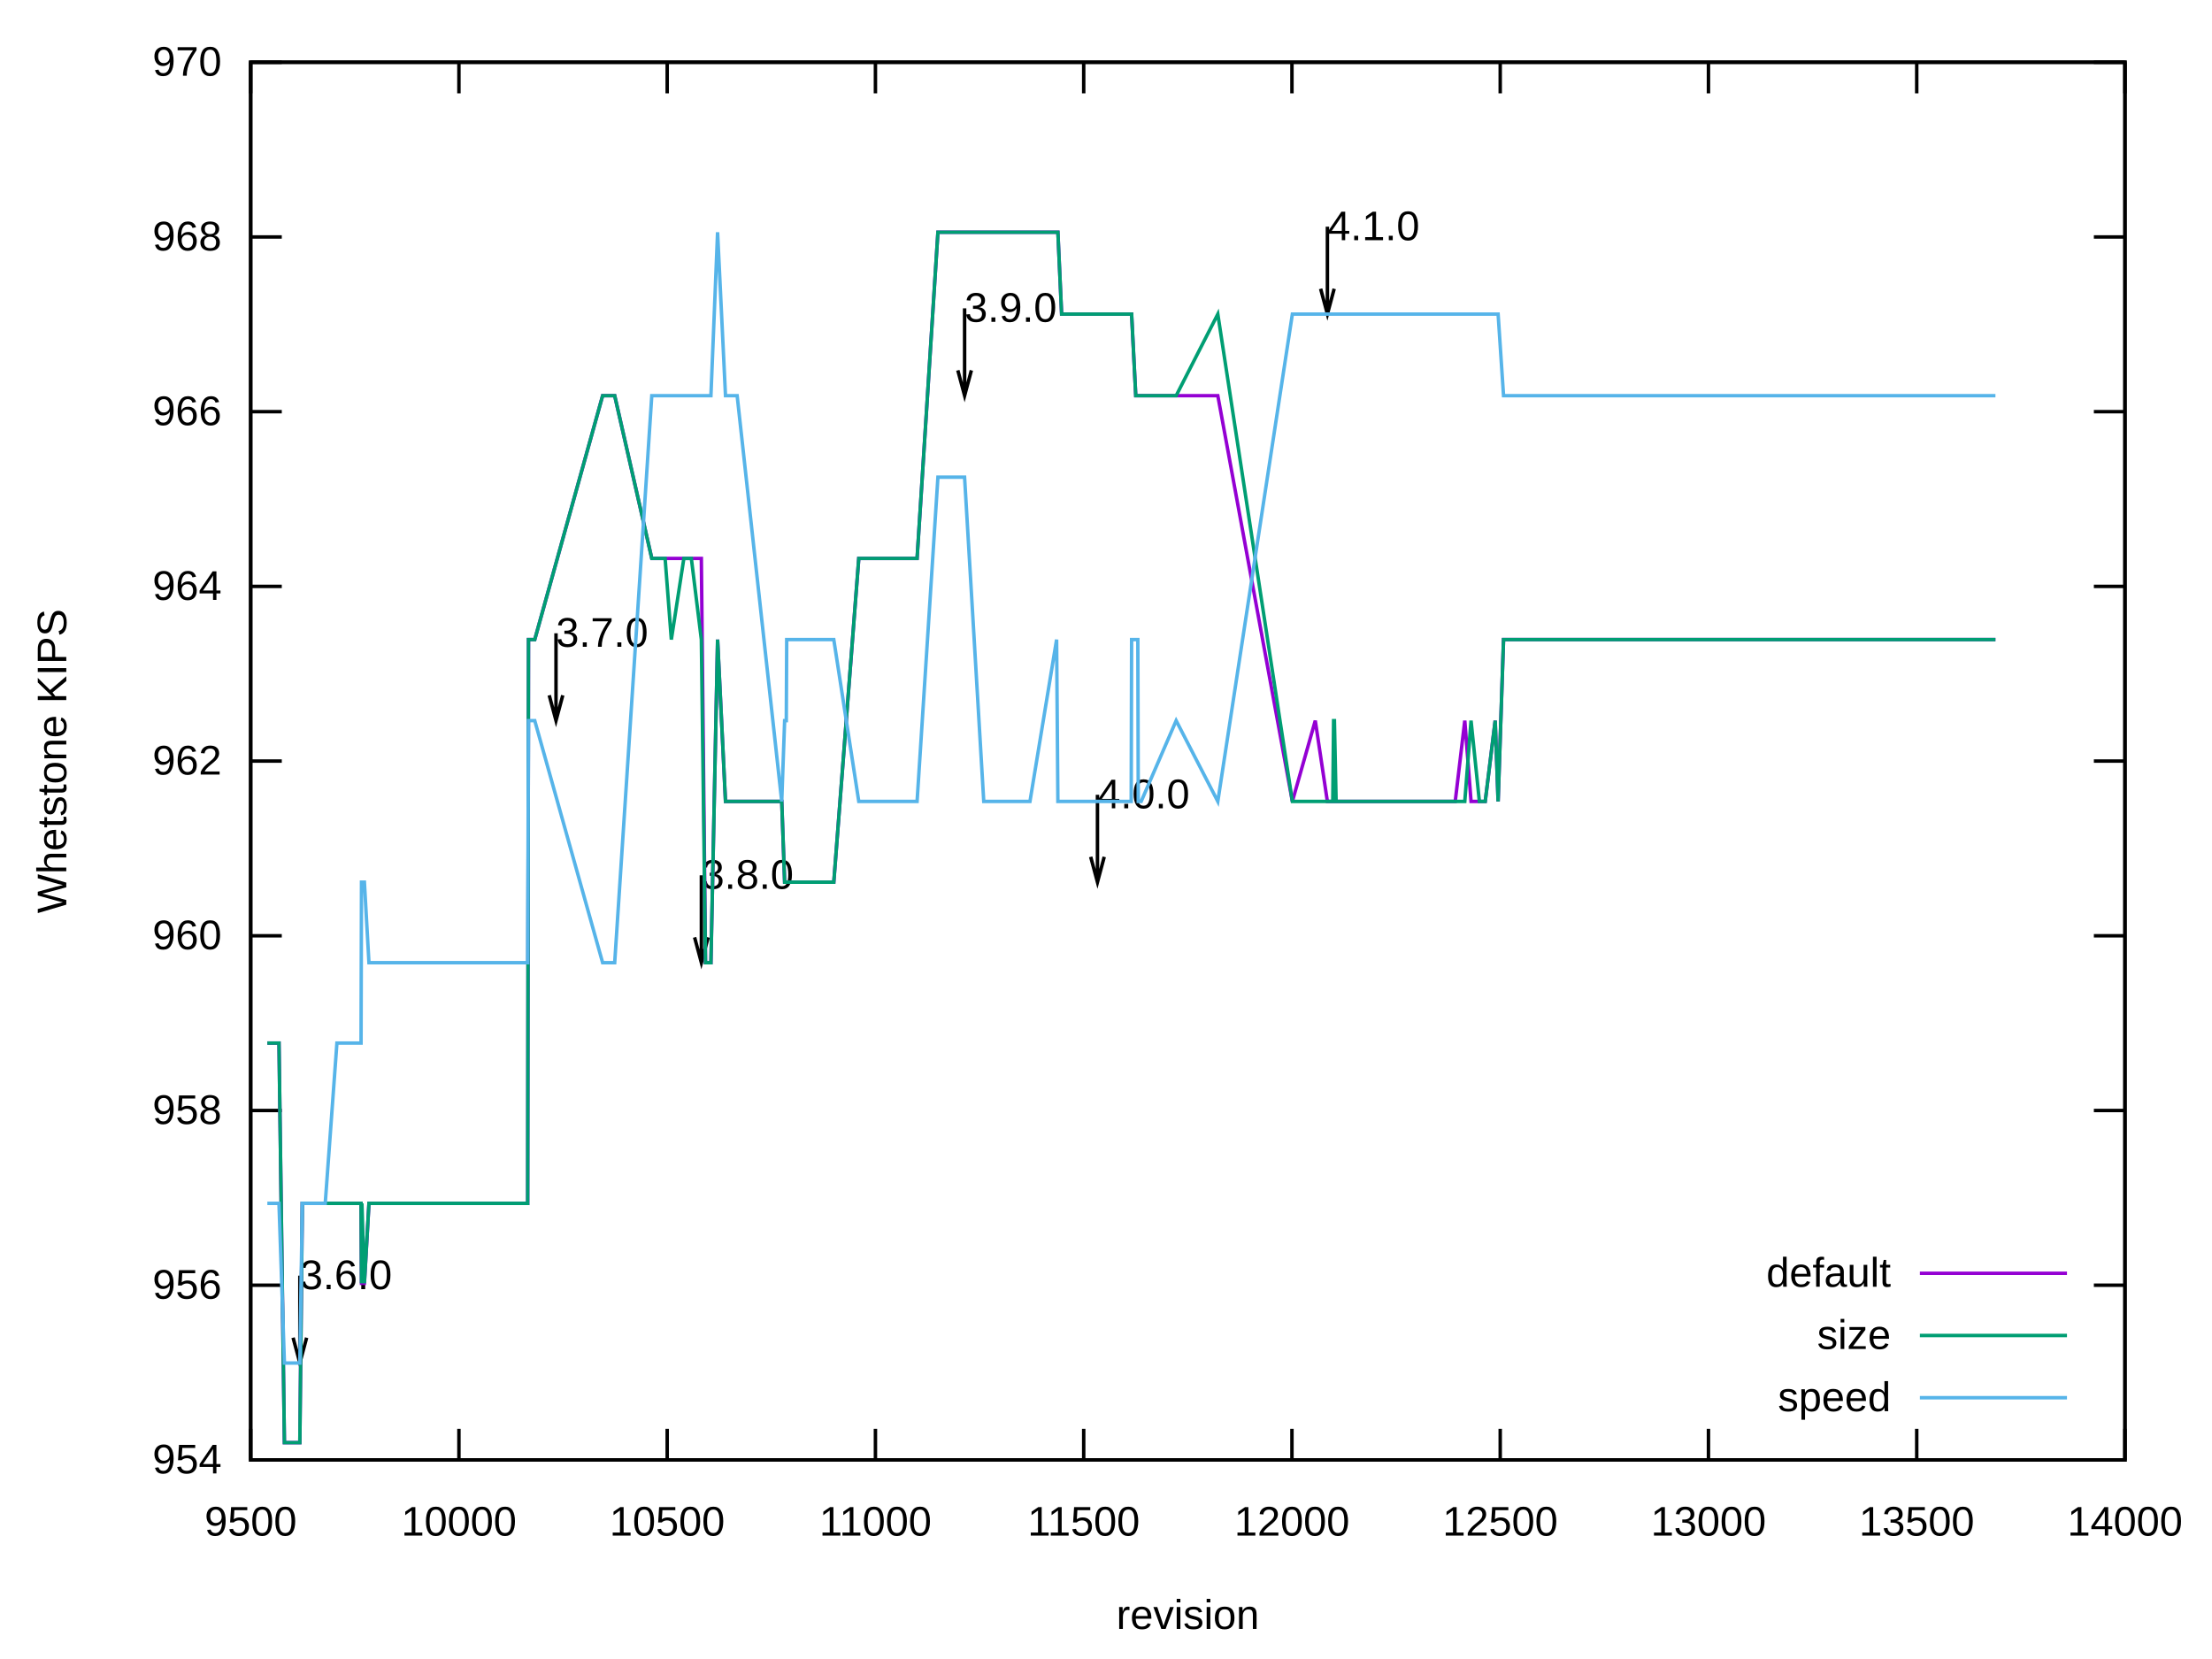
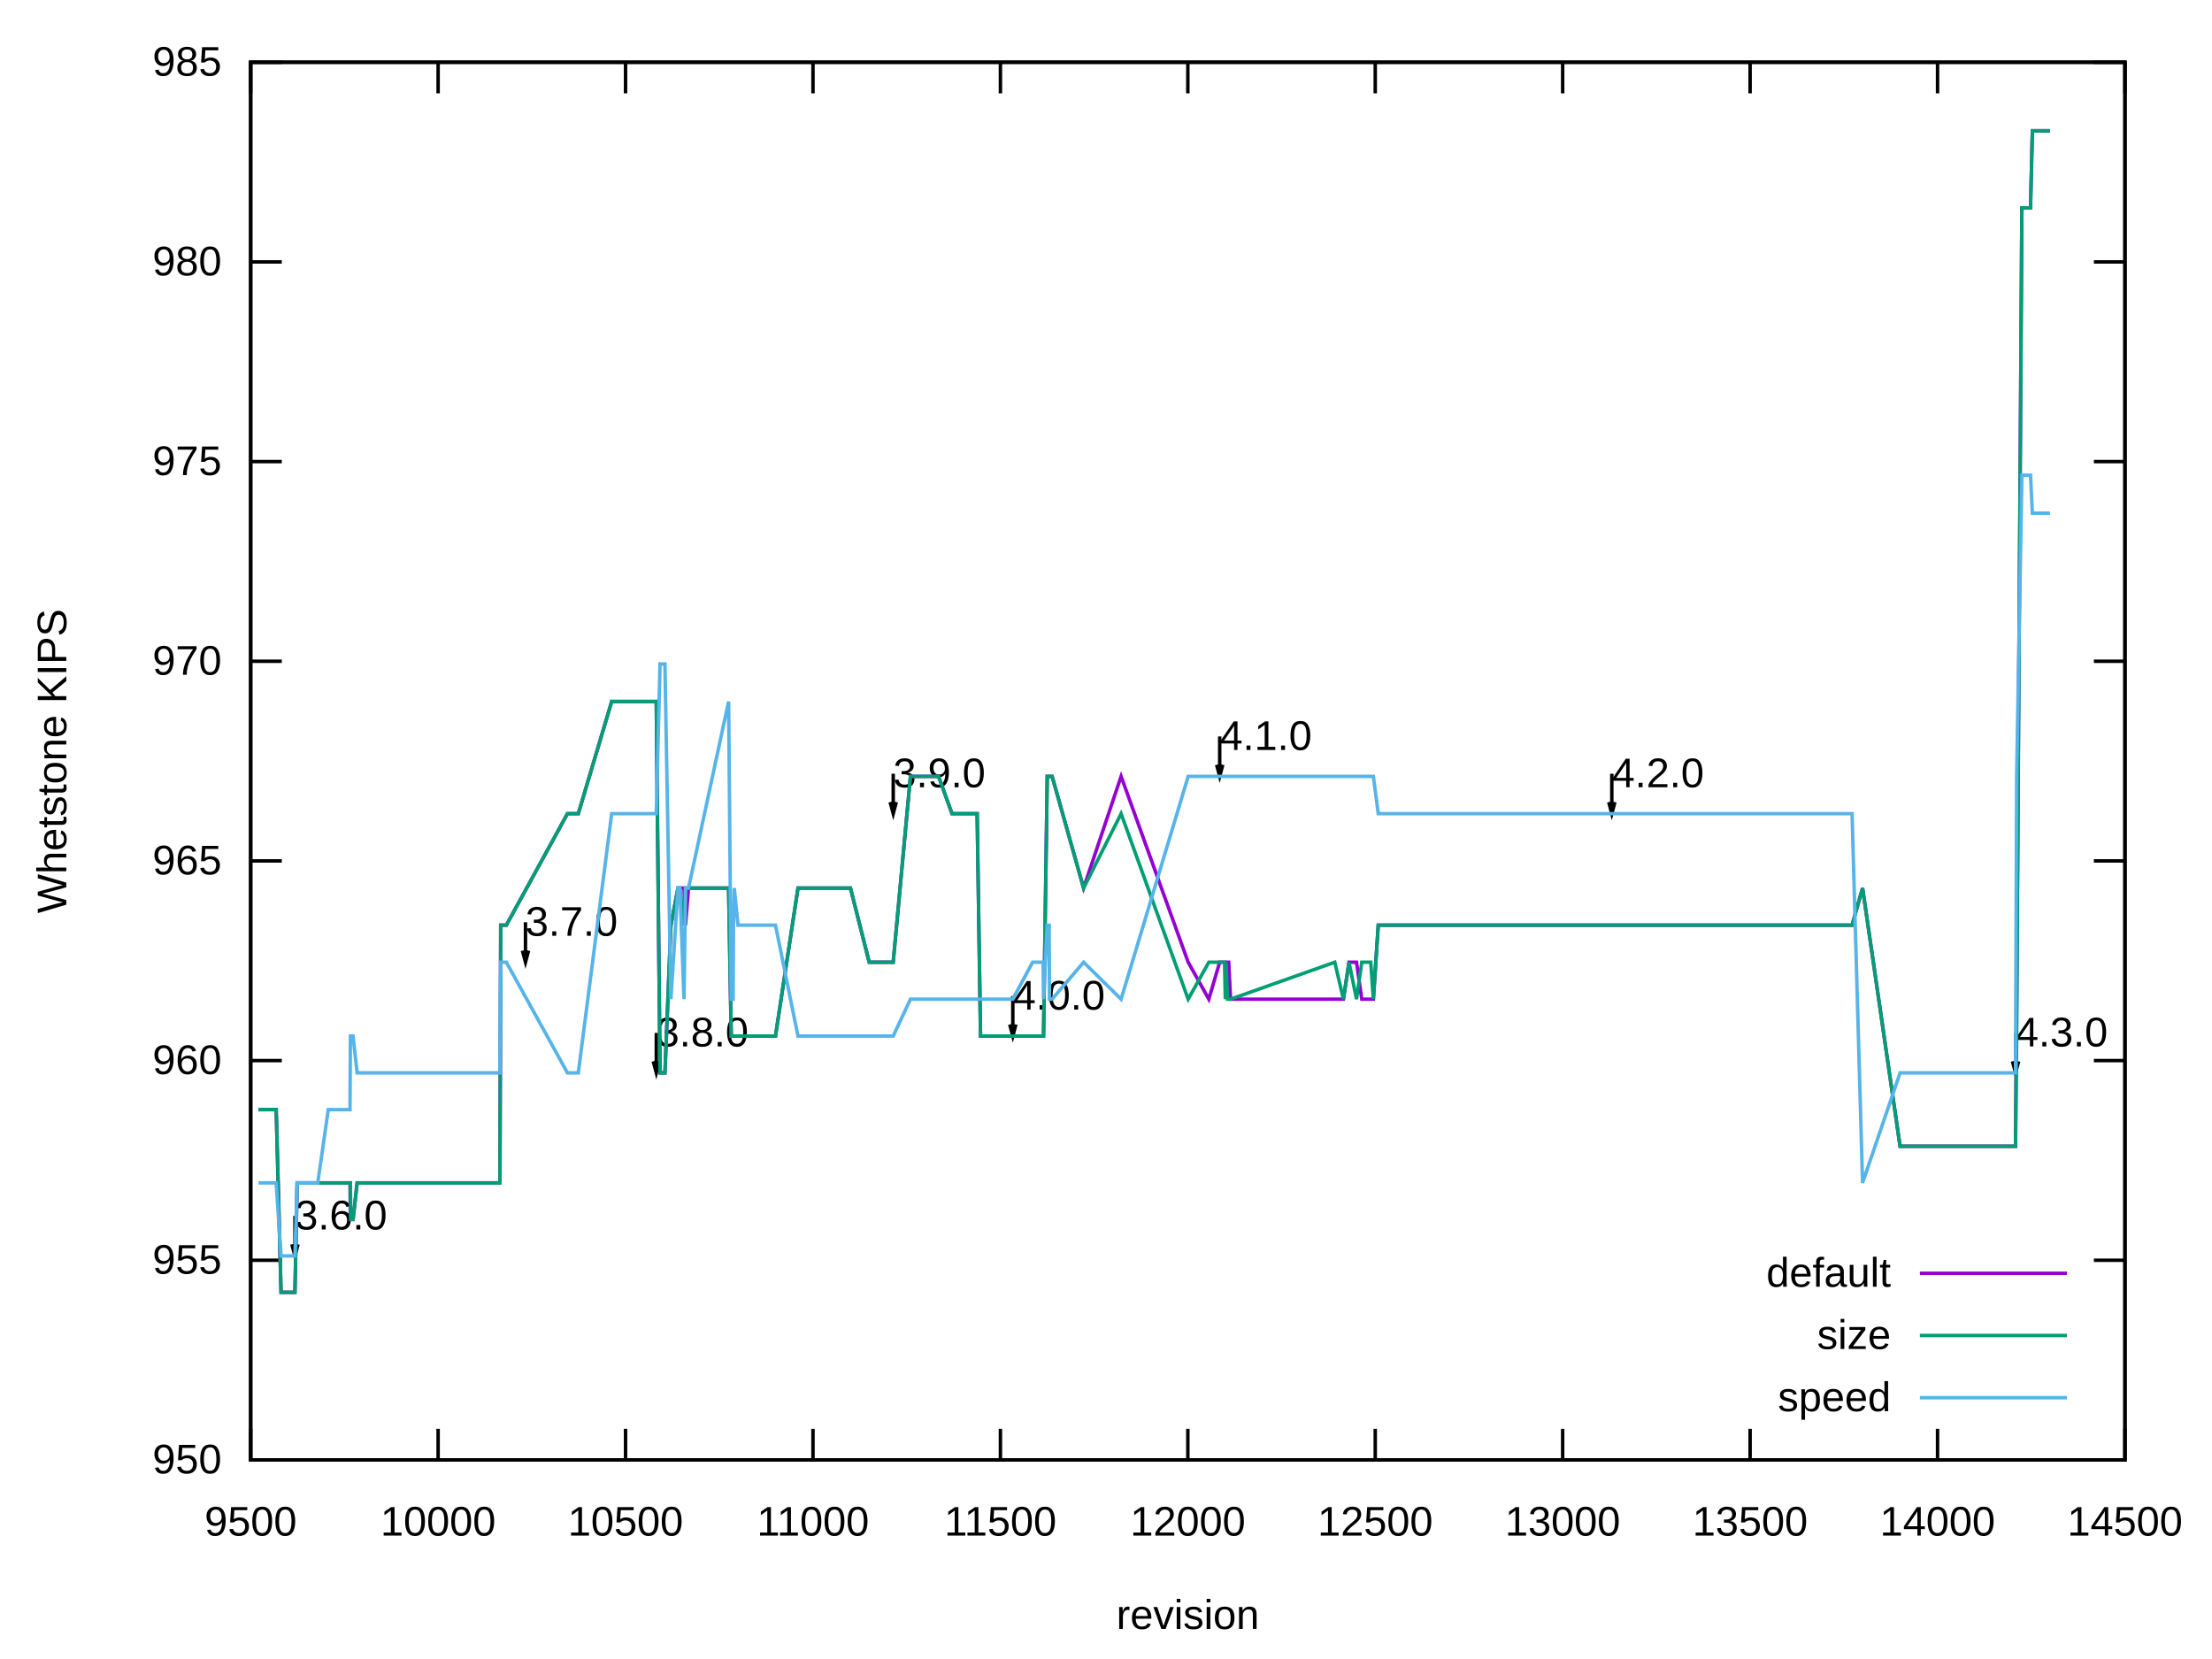
<svg xmlns="http://www.w3.org/2000/svg" xmlns:xlink="http://www.w3.org/1999/xlink" width="640" height="480" viewBox="0 0 640 480">
  <g id="gnuplot_canvas">
    <rect x="0" y="0" width="640" height="480" fill="none" />
    <defs>
      <circle id="gpDot" r="0.5" stroke-width="0.5" stroke="currentColor" />
      <path id="gpPt0" stroke-width="0.222" stroke="currentColor" d="M-1,0 h2 M0,-1 v2" />
      <path id="gpPt1" stroke-width="0.222" stroke="currentColor" d="M-1,-1 L1,1 M1,-1 L-1,1" />
      <path id="gpPt2" stroke-width="0.222" stroke="currentColor" d="M-1,0 L1,0 M0,-1 L0,1 M-1,-1 L1,1 M-1,1 L1,-1" />
      <rect id="gpPt3" stroke-width="0.222" stroke="currentColor" x="-1" y="-1" width="2" height="2" />
      <rect id="gpPt4" stroke-width="0.222" stroke="currentColor" fill="currentColor" x="-1" y="-1" width="2" height="2" />
      <circle id="gpPt5" stroke-width="0.222" stroke="currentColor" cx="0" cy="0" r="1" />
      <use xlink:href="#gpPt5" id="gpPt6" fill="currentColor" stroke="none" />
      <path id="gpPt7" stroke-width="0.222" stroke="currentColor" d="M0,-1.33 L-1.33,0.67 L1.33,0.67 z" />
      <use xlink:href="#gpPt7" id="gpPt8" fill="currentColor" stroke="none" />
      <use xlink:href="#gpPt7" id="gpPt9" stroke="currentColor" transform="rotate(180)" />
      <use xlink:href="#gpPt9" id="gpPt10" fill="currentColor" stroke="none" />
      <use xlink:href="#gpPt3" id="gpPt11" stroke="currentColor" transform="rotate(45)" />
      <use xlink:href="#gpPt11" id="gpPt12" fill="currentColor" stroke="none" />
      <path id="gpPt13" stroke-width="0.222" stroke="currentColor" d="M0,1.330 L1.265,0.411 L0.782,-1.067 L-0.782,-1.076 L-1.265,0.411 z" />
      <use xlink:href="#gpPt13" id="gpPt14" fill="currentColor" stroke="none" />
      <filter id="textbox" filterUnits="objectBoundingBox" x="0" y="0" height="1" width="1">
        <feFlood flood-color="white" flood-opacity="1" result="bgnd" />
        <feComposite in="SourceGraphic" in2="bgnd" operator="atop" />
      </filter>
      <filter id="greybox" filterUnits="objectBoundingBox" x="0" y="0" height="1" width="1">
        <feFlood flood-color="lightgrey" flood-opacity="1" result="grey" />
        <feComposite in="SourceGraphic" in2="grey" operator="atop" />
      </filter>
    </defs>
    <g fill="none" color="white" stroke="currentColor" stroke-width="1.00" stroke-linecap="butt" stroke-linejoin="miter">
</g>
    <g fill="none" color="black" stroke="currentColor" stroke-width="1.00" stroke-linecap="butt" stroke-linejoin="miter">
      <path stroke="black" d="M72.53,422.40 L81.53,422.40 M614.82,422.40 L605.82,422.40  " />
      <g transform="translate(64.14,426.30)" stroke="none" fill="black" font-family="Arial" font-size="12.00" text-anchor="end">
        <text>
-           <tspan font-family="Arial"> 954</tspan>
-         </text>
-       </g>
-     </g>
-     <g fill="none" color="black" stroke="currentColor" stroke-width="1.00" stroke-linecap="butt" stroke-linejoin="miter">
-       <path stroke="black" d="M72.53,371.85 L81.53,371.85 M614.82,371.85 L605.82,371.85  " />
-       <g transform="translate(64.14,375.75)" stroke="none" fill="black" font-family="Arial" font-size="12.00" text-anchor="end">
-         <text>
-           <tspan font-family="Arial"> 956</tspan>
-         </text>
-       </g>
-     </g>
-     <g fill="none" color="black" stroke="currentColor" stroke-width="1.00" stroke-linecap="butt" stroke-linejoin="miter">
-       <path stroke="black" d="M72.53,321.30 L81.53,321.30 M614.82,321.30 L605.82,321.30  " />
-       <g transform="translate(64.14,325.20)" stroke="none" fill="black" font-family="Arial" font-size="12.00" text-anchor="end">
-         <text>
-           <tspan font-family="Arial"> 958</tspan>
-         </text>
-       </g>
-     </g>
-     <g fill="none" color="black" stroke="currentColor" stroke-width="1.00" stroke-linecap="butt" stroke-linejoin="miter">
-       <path stroke="black" d="M72.53,270.75 L81.53,270.75 M614.82,270.75 L605.82,270.75  " />
-       <g transform="translate(64.14,274.65)" stroke="none" fill="black" font-family="Arial" font-size="12.00" text-anchor="end">
+           <tspan font-family="Arial"> 950</tspan>
+         </text>
+       </g>
+     </g>
+     <g fill="none" color="black" stroke="currentColor" stroke-width="1.00" stroke-linecap="butt" stroke-linejoin="miter">
+       <path stroke="black" d="M72.53,364.63 L81.53,364.63 M614.82,364.63 L605.82,364.63  " />
+       <g transform="translate(64.14,368.53)" stroke="none" fill="black" font-family="Arial" font-size="12.00" text-anchor="end">
+         <text>
+           <tspan font-family="Arial"> 955</tspan>
+         </text>
+       </g>
+     </g>
+     <g fill="none" color="black" stroke="currentColor" stroke-width="1.00" stroke-linecap="butt" stroke-linejoin="miter">
+       <path stroke="black" d="M72.53,306.86 L81.53,306.86 M614.82,306.86 L605.82,306.86  " />
+       <g transform="translate(64.14,310.76)" stroke="none" fill="black" font-family="Arial" font-size="12.00" text-anchor="end">
        <text>
          <tspan font-family="Arial"> 960</tspan>
        </text>
      </g>
    </g>
    <g fill="none" color="black" stroke="currentColor" stroke-width="1.00" stroke-linecap="butt" stroke-linejoin="miter">
-       <path stroke="black" d="M72.53,220.20 L81.53,220.20 M614.82,220.20 L605.82,220.20  " />
-       <g transform="translate(64.14,224.10)" stroke="none" fill="black" font-family="Arial" font-size="12.00" text-anchor="end">
-         <text>
-           <tspan font-family="Arial"> 962</tspan>
-         </text>
-       </g>
-     </g>
-     <g fill="none" color="black" stroke="currentColor" stroke-width="1.00" stroke-linecap="butt" stroke-linejoin="miter">
-       <path stroke="black" d="M72.53,169.66 L81.53,169.66 M614.82,169.66 L605.82,169.66  " />
-       <g transform="translate(64.14,173.56)" stroke="none" fill="black" font-family="Arial" font-size="12.00" text-anchor="end">
-         <text>
-           <tspan font-family="Arial"> 964</tspan>
-         </text>
-       </g>
-     </g>
-     <g fill="none" color="black" stroke="currentColor" stroke-width="1.00" stroke-linecap="butt" stroke-linejoin="miter">
-       <path stroke="black" d="M72.53,119.11 L81.53,119.11 M614.82,119.11 L605.82,119.11  " />
-       <g transform="translate(64.14,123.01)" stroke="none" fill="black" font-family="Arial" font-size="12.00" text-anchor="end">
-         <text>
-           <tspan font-family="Arial"> 966</tspan>
-         </text>
-       </g>
-     </g>
-     <g fill="none" color="black" stroke="currentColor" stroke-width="1.00" stroke-linecap="butt" stroke-linejoin="miter">
-       <path stroke="black" d="M72.53,68.56 L81.53,68.56 M614.82,68.56 L605.82,68.56  " />
-       <g transform="translate(64.14,72.46)" stroke="none" fill="black" font-family="Arial" font-size="12.00" text-anchor="end">
-         <text>
-           <tspan font-family="Arial"> 968</tspan>
+       <path stroke="black" d="M72.53,249.09 L81.53,249.09 M614.82,249.09 L605.82,249.09  " />
+       <g transform="translate(64.14,252.99)" stroke="none" fill="black" font-family="Arial" font-size="12.00" text-anchor="end">
+         <text>
+           <tspan font-family="Arial"> 965</tspan>
+         </text>
+       </g>
+     </g>
+     <g fill="none" color="black" stroke="currentColor" stroke-width="1.00" stroke-linecap="butt" stroke-linejoin="miter">
+       <path stroke="black" d="M72.53,191.32 L81.53,191.32 M614.82,191.32 L605.82,191.32  " />
+       <g transform="translate(64.14,195.22)" stroke="none" fill="black" font-family="Arial" font-size="12.00" text-anchor="end">
+         <text>
+           <tspan font-family="Arial"> 970</tspan>
+         </text>
+       </g>
+     </g>
+     <g fill="none" color="black" stroke="currentColor" stroke-width="1.00" stroke-linecap="butt" stroke-linejoin="miter">
+       <path stroke="black" d="M72.53,133.55 L81.53,133.55 M614.82,133.55 L605.82,133.55  " />
+       <g transform="translate(64.14,137.45)" stroke="none" fill="black" font-family="Arial" font-size="12.00" text-anchor="end">
+         <text>
+           <tspan font-family="Arial"> 975</tspan>
+         </text>
+       </g>
+     </g>
+     <g fill="none" color="black" stroke="currentColor" stroke-width="1.00" stroke-linecap="butt" stroke-linejoin="miter">
+       <path stroke="black" d="M72.53,75.78 L81.53,75.78 M614.82,75.78 L605.82,75.78  " />
+       <g transform="translate(64.14,79.68)" stroke="none" fill="black" font-family="Arial" font-size="12.00" text-anchor="end">
+         <text>
+           <tspan font-family="Arial"> 980</tspan>
        </text>
      </g>
    </g>
    <g fill="none" color="black" stroke="currentColor" stroke-width="1.00" stroke-linecap="butt" stroke-linejoin="miter">
      <path stroke="black" d="M72.53,18.01 L81.53,18.01 M614.82,18.01 L605.82,18.01  " />
      <g transform="translate(64.14,21.91)" stroke="none" fill="black" font-family="Arial" font-size="12.00" text-anchor="end">
        <text>
-           <tspan font-family="Arial"> 970</tspan>
+           <tspan font-family="Arial"> 985</tspan>
        </text>
      </g>
    </g>
    <g fill="none" color="black" stroke="currentColor" stroke-width="1.00" stroke-linecap="butt" stroke-linejoin="miter">
      <path stroke="black" d="M72.53,422.40 L72.53,413.40 M72.53,18.01 L72.53,27.01  " />
      <g transform="translate(72.53,444.30)" stroke="none" fill="black" font-family="Arial" font-size="12.00" text-anchor="middle">
        <text>
          <tspan font-family="Arial"> 9500</tspan>
        </text>
      </g>
    </g>
    <g fill="none" color="black" stroke="currentColor" stroke-width="1.00" stroke-linecap="butt" stroke-linejoin="miter">
-       <path stroke="black" d="M132.78,422.40 L132.78,413.40 M132.78,18.01 L132.78,27.01  " />
-       <g transform="translate(132.78,444.30)" stroke="none" fill="black" font-family="Arial" font-size="12.00" text-anchor="middle">
+       <path stroke="black" d="M126.76,422.40 L126.76,413.40 M126.76,18.01 L126.76,27.01  " />
+       <g transform="translate(126.76,444.30)" stroke="none" fill="black" font-family="Arial" font-size="12.00" text-anchor="middle">
        <text>
          <tspan font-family="Arial"> 10000</tspan>
        </text>
      </g>
    </g>
    <g fill="none" color="black" stroke="currentColor" stroke-width="1.00" stroke-linecap="butt" stroke-linejoin="miter">
-       <path stroke="black" d="M193.04,422.40 L193.04,413.40 M193.04,18.01 L193.04,27.01  " />
-       <g transform="translate(193.04,444.30)" stroke="none" fill="black" font-family="Arial" font-size="12.00" text-anchor="middle">
+       <path stroke="black" d="M180.99,422.40 L180.99,413.40 M180.99,18.01 L180.99,27.01  " />
+       <g transform="translate(180.99,444.30)" stroke="none" fill="black" font-family="Arial" font-size="12.00" text-anchor="middle">
        <text>
          <tspan font-family="Arial"> 10500</tspan>
        </text>
      </g>
    </g>
    <g fill="none" color="black" stroke="currentColor" stroke-width="1.00" stroke-linecap="butt" stroke-linejoin="miter">
-       <path stroke="black" d="M253.29,422.40 L253.29,413.40 M253.29,18.01 L253.29,27.01  " />
-       <g transform="translate(253.29,444.30)" stroke="none" fill="black" font-family="Arial" font-size="12.00" text-anchor="middle">
+       <path stroke="black" d="M235.22,422.40 L235.22,413.40 M235.22,18.01 L235.22,27.01  " />
+       <g transform="translate(235.22,444.30)" stroke="none" fill="black" font-family="Arial" font-size="12.00" text-anchor="middle">
        <text>
          <tspan font-family="Arial"> 11000</tspan>
        </text>
      </g>
    </g>
    <g fill="none" color="black" stroke="currentColor" stroke-width="1.00" stroke-linecap="butt" stroke-linejoin="miter">
-       <path stroke="black" d="M313.55,422.40 L313.55,413.40 M313.55,18.01 L313.55,27.01  " />
-       <g transform="translate(313.55,444.30)" stroke="none" fill="black" font-family="Arial" font-size="12.00" text-anchor="middle">
+       <path stroke="black" d="M289.45,422.40 L289.45,413.40 M289.45,18.01 L289.45,27.01  " />
+       <g transform="translate(289.45,444.30)" stroke="none" fill="black" font-family="Arial" font-size="12.00" text-anchor="middle">
        <text>
          <tspan font-family="Arial"> 11500</tspan>
        </text>
      </g>
    </g>
    <g fill="none" color="black" stroke="currentColor" stroke-width="1.00" stroke-linecap="butt" stroke-linejoin="miter">
-       <path stroke="black" d="M373.80,422.40 L373.80,413.40 M373.80,18.01 L373.80,27.01  " />
-       <g transform="translate(373.80,444.30)" stroke="none" fill="black" font-family="Arial" font-size="12.00" text-anchor="middle">
+       <path stroke="black" d="M343.68,422.40 L343.68,413.40 M343.68,18.01 L343.68,27.01  " />
+       <g transform="translate(343.68,444.30)" stroke="none" fill="black" font-family="Arial" font-size="12.00" text-anchor="middle">
        <text>
          <tspan font-family="Arial"> 12000</tspan>
        </text>
      </g>
    </g>
    <g fill="none" color="black" stroke="currentColor" stroke-width="1.00" stroke-linecap="butt" stroke-linejoin="miter">
-       <path stroke="black" d="M434.06,422.40 L434.06,413.40 M434.06,18.01 L434.06,27.01  " />
-       <g transform="translate(434.06,444.30)" stroke="none" fill="black" font-family="Arial" font-size="12.00" text-anchor="middle">
+       <path stroke="black" d="M397.90,422.40 L397.90,413.40 M397.90,18.01 L397.90,27.01  " />
+       <g transform="translate(397.90,444.30)" stroke="none" fill="black" font-family="Arial" font-size="12.00" text-anchor="middle">
        <text>
          <tspan font-family="Arial"> 12500</tspan>
        </text>
      </g>
    </g>
    <g fill="none" color="black" stroke="currentColor" stroke-width="1.00" stroke-linecap="butt" stroke-linejoin="miter">
-       <path stroke="black" d="M494.31,422.40 L494.31,413.40 M494.31,18.01 L494.31,27.01  " />
-       <g transform="translate(494.31,444.30)" stroke="none" fill="black" font-family="Arial" font-size="12.00" text-anchor="middle">
+       <path stroke="black" d="M452.13,422.40 L452.13,413.40 M452.13,18.01 L452.13,27.01  " />
+       <g transform="translate(452.13,444.30)" stroke="none" fill="black" font-family="Arial" font-size="12.00" text-anchor="middle">
        <text>
          <tspan font-family="Arial"> 13000</tspan>
        </text>
      </g>
    </g>
    <g fill="none" color="black" stroke="currentColor" stroke-width="1.00" stroke-linecap="butt" stroke-linejoin="miter">
-       <path stroke="black" d="M554.57,422.40 L554.57,413.40 M554.57,18.01 L554.57,27.01  " />
-       <g transform="translate(554.57,444.30)" stroke="none" fill="black" font-family="Arial" font-size="12.00" text-anchor="middle">
+       <path stroke="black" d="M506.36,422.40 L506.36,413.40 M506.36,18.01 L506.36,27.01  " />
+       <g transform="translate(506.36,444.30)" stroke="none" fill="black" font-family="Arial" font-size="12.00" text-anchor="middle">
        <text>
          <tspan font-family="Arial"> 13500</tspan>
+         </text>
+       </g>
+     </g>
+     <g fill="none" color="black" stroke="currentColor" stroke-width="1.00" stroke-linecap="butt" stroke-linejoin="miter">
+       <path stroke="black" d="M560.59,422.40 L560.59,413.40 M560.59,18.01 L560.59,27.01  " />
+       <g transform="translate(560.59,444.30)" stroke="none" fill="black" font-family="Arial" font-size="12.00" text-anchor="middle">
+         <text>
+           <tspan font-family="Arial"> 14000</tspan>
        </text>
      </g>
    </g>
    <g fill="none" color="black" stroke="currentColor" stroke-width="1.00" stroke-linecap="butt" stroke-linejoin="miter">
      <path stroke="black" d="M614.82,422.40 L614.82,413.40 M614.82,18.01 L614.82,27.01  " />
      <g transform="translate(614.82,444.30)" stroke="none" fill="black" font-family="Arial" font-size="12.00" text-anchor="middle">
        <text>
-           <tspan font-family="Arial"> 14000</tspan>
+           <tspan font-family="Arial"> 14500</tspan>
        </text>
      </g>
    </g>
    <g fill="none" color="black" stroke="currentColor" stroke-width="1.00" stroke-linecap="butt" stroke-linejoin="miter">
</g>
    <g fill="none" color="black" stroke="currentColor" stroke-width="1.00" stroke-linecap="butt" stroke-linejoin="miter">
      <path stroke="black" d="M72.53,18.01 L72.53,422.40 L614.82,422.40 L614.82,18.01 L72.53,18.01 Z  " />
-       <g transform="translate(86.75,373.00)" stroke="none" fill="black" font-family="Arial" font-size="12.00" text-anchor="start">
+       <g transform="translate(85.33,355.72)" stroke="none" fill="black" font-family="Arial" font-size="12.00" text-anchor="start">
        <text>
          <tspan font-family="Arial">3.6.0</tspan>
        </text>
      </g>
-       <g transform="translate(160.86,187.13)" stroke="none" fill="black" font-family="Arial" font-size="12.00" text-anchor="start">
+       <g transform="translate(152.03,270.75)" stroke="none" fill="black" font-family="Arial" font-size="12.00" text-anchor="start">
        <text>
          <tspan font-family="Arial">3.7.0</tspan>
        </text>
      </g>
-       <g transform="translate(202.92,257.16)" stroke="none" fill="black" font-family="Arial" font-size="12.00" text-anchor="start">
+       <g transform="translate(189.88,302.76)" stroke="none" fill="black" font-family="Arial" font-size="12.00" text-anchor="start">
        <text>
          <tspan font-family="Arial">3.8.0</tspan>
        </text>
      </g>
-       <g transform="translate(279.08,93.11)" stroke="none" fill="black" font-family="Arial" font-size="12.00" text-anchor="start">
+       <g transform="translate(258.43,227.77)" stroke="none" fill="black" font-family="Arial" font-size="12.00" text-anchor="start">
        <text>
          <tspan font-family="Arial">3.9.0</tspan>
        </text>
      </g>
-       <g transform="translate(317.52,233.86)" stroke="none" fill="black" font-family="Arial" font-size="12.00" text-anchor="start">
+       <g transform="translate(293.03,292.11)" stroke="none" fill="black" font-family="Arial" font-size="12.00" text-anchor="start">
        <text>
          <tspan font-family="Arial">4.0.0</tspan>
        </text>
      </g>
-       <g transform="translate(384.05,69.50)" stroke="none" fill="black" font-family="Arial" font-size="12.00" text-anchor="start">
+       <g transform="translate(352.89,216.98)" stroke="none" fill="black" font-family="Arial" font-size="12.00" text-anchor="start">
        <text>
          <tspan font-family="Arial">4.1.0</tspan>
        </text>
      </g>
-       <path stroke="black" d="M84.80,387.04 L86.76,394.36 L88.72,387.04 M86.76,369.09 L86.76,394.36 M158.91,201.17 L160.87,208.49 L162.83,201.17   M160.87,183.22 L160.87,208.49 M200.97,271.21 L202.93,278.53 L204.89,271.21 M202.93,253.25 L202.93,278.53 M277.13,107.15   L279.09,114.47 L281.05,107.15 M279.09,89.20 L279.09,114.47 M315.57,247.91 L317.53,255.23 L319.49,247.91 M317.53,229.95   L317.53,255.23 M382.10,83.55 L384.06,90.87 L386.02,83.55 M384.06,65.59 L384.06,90.87  " />
+       <g transform="translate(466.34,227.77)" stroke="none" fill="black" font-family="Arial" font-size="12.00" text-anchor="start">
+         <text>
+           <tspan font-family="Arial">4.2.0</tspan>
+         </text>
+       </g>
+       <g transform="translate(583.15,302.76)" stroke="none" fill="black" font-family="Arial" font-size="12.00" text-anchor="start">
+         <text>
+           <tspan font-family="Arial">4.3.0</tspan>
+         </text>
+       </g>
+       <path stroke="black" d="M84.45,360.02 L85.34,363.36 L86.23,360.02 M85.34,351.81 L85.34,363.36 M151.15,275.05 L152.04,278.39 L152.93,275.05   M152.04,266.84 L152.04,278.39 M189.00,307.07 L189.89,310.41 L190.78,307.07 M189.89,298.85 L189.89,310.41 M257.55,232.07   L258.44,235.41 L259.33,232.07 M258.44,223.86 L258.44,235.41 M292.15,296.42 L293.04,299.76 L293.93,296.42 M293.04,288.20   L293.04,299.76 M352.01,221.28 L352.90,224.62 L353.79,221.28 M352.90,213.07 L352.90,224.62 M465.46,232.07 L466.35,235.41   L467.24,232.07 M466.35,223.86 L466.35,235.41 M582.27,307.07 L583.16,310.41 L584.05,307.07 M583.16,298.85 L583.16,310.41    " />
    </g>
    <g fill="none" color="black" stroke="currentColor" stroke-width="1.00" stroke-linecap="butt" stroke-linejoin="miter">
      <g transform="translate(19.18,220.21) rotate(270)" stroke="none" fill="black" font-family="Arial" font-size="12.00" text-anchor="middle">
        <text>
          <tspan font-family="Arial">Whetstone KIPS</tspan>
        </text>
      </g>
    </g>
    <g fill="none" color="black" stroke="currentColor" stroke-width="1.00" stroke-linecap="butt" stroke-linejoin="miter">
      <g transform="translate(343.67,471.30)" stroke="none" fill="black" font-family="Arial" font-size="12.00" text-anchor="middle">
        <text>
          <tspan font-family="Arial">revision</tspan>
        </text>
      </g>
    </g>
    <g fill="none" color="black" stroke="currentColor" stroke-width="1.00" stroke-linecap="butt" stroke-linejoin="miter">
</g>
    <g id="gnuplot_plot_1">
      <g fill="none" color="black" stroke="currentColor" stroke-width="1.00" stroke-linecap="butt" stroke-linejoin="miter">
        <g transform="translate(547.09,372.30)" stroke="none" fill="black" font-family="Arial" font-size="12.00" text-anchor="end">
          <text>
            <tspan font-family="Arial">default</tspan>
          </text>
        </g>
      </g>
      <g fill="none" color="black" stroke="currentColor" stroke-width="1.00" stroke-linecap="butt" stroke-linejoin="miter">
-         <path stroke="rgb(148,   0, 211)" d="M555.48,368.40 L598.04,368.40 M77.35,301.79 L78.56,301.79 L80.72,301.79 L82.29,417.40 L83.26,417.40 L84.10,417.40   L84.70,417.40 L84.82,417.40 L84.94,417.40 L85.06,417.40 L86.75,417.40 L87.47,348.17 L88.44,348.17 L88.80,348.17   L88.92,348.17 L89.04,348.17 L89.16,348.17 L89.40,348.17 L90.00,348.17 L90.12,348.17 L90.49,348.17 L90.73,348.17   L90.97,348.17 L91.09,348.17 L91.69,348.17 L92.05,348.17 L92.29,348.17 L92.41,348.17 L92.53,348.17 L94.10,348.17   L97.48,348.17 L100.25,348.17 L101.45,348.17 L102.30,348.17 L102.78,348.17 L103.98,348.17 L104.34,348.17 L104.46,348.17   L104.59,371.30 L104.71,371.30 L105.43,371.30 L106.75,348.17 L107.48,348.17 L107.60,348.17 L107.84,348.17 L108.32,348.17   L109.04,348.17 L109.53,348.17 L109.65,348.17 L110.49,348.17 L110.85,348.17 L110.97,348.17 L111.09,348.17 L112.30,348.17   L112.54,348.17 L113.02,348.17 L118.20,348.17 L126.64,348.17 L127.12,348.17 L127.36,348.17 L127.48,348.17 L128.08,348.17   L152.43,348.17 L152.67,348.17 L152.91,185.05 L153.75,185.05 L154.60,185.05 L154.72,185.05 L174.36,114.48 L174.84,114.48   L174.96,114.48 L176.89,114.48 L177.01,114.48 L177.85,114.48 L188.58,161.57 L192.44,161.57 L194.24,161.57 L197.86,161.57   L200.03,161.57 L202.92,161.57 L204.13,278.54 L205.21,278.54 L205.69,278.54 L207.62,185.05 L209.91,231.88 L210.51,231.88   L211.84,231.88 L212.32,231.88 L213.28,231.88 L226.18,231.88 L227.02,255.24 L227.50,255.24 L227.62,255.24 L227.75,255.24   L227.99,255.24 L229.19,255.24 L241.24,255.24 L248.47,161.57 L250.16,161.57 L263.78,161.57 L265.34,161.57 L271.37,67.19   L279.08,67.19 L284.63,67.19 L293.06,67.19 L293.66,67.19 L298.00,67.19 L305.71,67.19 L306.08,67.19 L307.16,90.88   L314.39,90.88 L314.63,90.88 L317.52,90.88 L323.91,90.88 L327.29,90.88 L327.41,90.88 L328.61,114.48 L329.21,114.48   L329.33,114.48 L330.06,114.48 L330.18,114.48 L340.30,114.48 L352.35,114.48 L373.92,231.88 L380.55,208.50 L384.05,231.88   L385.61,231.88 L385.85,231.88 L386.09,231.88 L386.58,231.88 L386.94,231.88 L387.54,231.88 L421.04,231.88 L423.81,208.50   L425.62,231.88 L428.03,231.88 L429.72,231.88 L432.61,208.50 L433.45,231.88 L435.02,185.05 L451.17,185.05 L454.90,185.05   L456.83,185.05 L457.19,185.05 L463.70,185.05 L468.28,185.05 L469.61,185.05 L473.46,185.05 L477.68,185.05 L479.25,185.05   L481.18,185.05 L482.26,185.05 L490.58,185.05 L510.10,185.05 L518.41,185.05 L530.46,185.05 L553.96,185.05 L577.34,185.05    " />
+         <path stroke="rgb(148,   0, 211)" d="M555.48,368.40 L598.04,368.40 M74.81,321.05 L76.87,321.05 L77.95,321.05 L79.91,321.05 L81.32,373.90 L82.18,373.90   L82.94,373.90 L83.48,373.90 L83.59,373.90 L83.70,373.90 L83.81,373.90 L85.33,373.90 L85.98,342.25 L86.85,342.25   L87.17,342.25 L87.28,342.25 L87.39,342.25 L87.50,342.25 L87.71,342.25 L88.26,342.25 L88.36,342.25 L88.69,342.25   L88.91,342.25 L89.12,342.25 L89.23,342.25 L89.77,342.25 L90.10,342.25 L90.32,342.25 L90.43,342.25 L90.53,342.25   L91.94,342.25 L94.98,342.25 L97.48,342.25 L98.56,342.25 L99.32,342.25 L99.75,342.25 L100.84,342.25 L101.16,342.25   L101.27,342.25 L101.38,352.82 L101.49,352.82 L102.14,352.82 L103.33,342.25 L103.98,342.25 L104.09,342.25 L104.31,342.25   L104.74,342.25 L105.39,342.25 L105.83,342.25 L105.94,342.25 L106.69,342.25 L107.02,342.25 L107.13,342.25 L107.24,342.25   L108.32,342.25 L108.54,342.25 L108.97,342.25 L113.64,342.25 L121.23,342.25 L121.66,342.25 L121.88,342.25 L121.99,342.25   L122.53,342.25 L144.44,342.25 L144.65,342.25 L144.87,267.68 L145.63,267.68 L146.39,267.68 L146.50,267.68 L164.18,235.42   L164.61,235.42 L164.72,235.42 L166.45,235.42 L166.56,235.42 L167.32,235.42 L176.98,202.97 L180.45,202.97 L182.07,202.97   L185.33,202.97 L187.28,202.97 L189.88,202.97 L190.97,310.42 L191.94,310.42 L192.38,310.42 L194.11,267.68 L196.17,256.95   L196.71,256.95 L197.91,256.95 L198.34,267.68 L199.21,256.95 L210.81,256.95 L211.57,299.77 L212.01,299.77 L212.12,299.77   L212.22,299.77 L212.44,299.77 L213.53,299.77 L224.37,299.77 L230.88,256.95 L232.40,256.95 L244.65,256.95 L246.06,256.95   L251.49,278.40 L258.43,278.40 L263.42,224.63 L271.01,224.63 L271.55,224.63 L275.45,235.42 L282.40,235.42 L282.72,235.42   L283.70,299.77 L290.21,299.77 L290.42,299.77 L293.03,299.77 L298.77,299.77 L301.81,299.77 L301.92,299.77 L303.00,224.63   L303.55,224.63 L303.65,224.63 L304.30,224.63 L304.41,224.63 L313.52,256.95 L324.37,224.63 L343.78,278.40 L349.75,289.09   L352.89,278.40 L354.30,278.40 L354.52,278.40 L354.74,278.40 L355.17,278.40 L355.50,278.40 L356.04,289.09 L386.19,289.09   L388.69,289.09 L390.31,278.40 L392.48,278.40 L394.00,289.09 L396.60,289.09 L397.36,289.09 L398.77,267.68 L413.31,267.68   L416.67,267.68 L418.40,267.68 L418.73,267.68 L424.58,267.68 L428.71,267.68 L429.90,267.68 L433.37,267.68 L437.17,267.68   L438.58,267.68 L440.31,267.68 L441.29,267.68 L448.77,267.68 L466.34,267.68 L473.82,267.68 L484.67,267.68 L505.82,267.68   L526.86,267.68 L527.95,267.68 L529.03,267.68 L533.26,267.68 L535.86,267.68 L538.90,256.95 L549.75,331.65 L560.59,331.65   L580.55,331.65 L583.15,331.65 L583.48,289.09 L584.99,60.14 L586.08,60.14 L586.40,60.14 L587.27,60.14 L587.49,60.14   L588.03,37.84 L593.13,37.84  " />
      </g>
    </g>
    <g id="gnuplot_plot_2">
      <g fill="none" color="black" stroke="currentColor" stroke-width="1.00" stroke-linecap="butt" stroke-linejoin="miter">
        <g transform="translate(547.09,390.30)" stroke="none" fill="black" font-family="Arial" font-size="12.00" text-anchor="end">
          <text>
            <tspan font-family="Arial">size</tspan>
          </text>
        </g>
      </g>
      <g fill="none" color="black" stroke="currentColor" stroke-width="1.00" stroke-linecap="butt" stroke-linejoin="miter">
-         <path stroke="rgb(  0, 158, 115)" d="M555.48,386.40 L598.04,386.40 M77.35,301.79 L78.56,301.79 L80.72,301.79 L82.29,417.40 L83.26,417.40 L84.10,417.40   L84.70,417.40 L84.82,417.40 L84.94,417.40 L85.06,417.40 L86.75,417.40 L87.47,348.17 L88.44,348.17 L88.80,348.17   L88.92,348.17 L89.04,348.17 L89.16,348.17 L89.40,348.17 L90.00,348.17 L90.12,348.17 L90.49,348.17 L90.73,348.17   L90.97,348.17 L91.09,348.17 L91.69,348.17 L92.05,348.17 L92.29,348.17 L92.41,348.17 L92.53,348.17 L94.10,348.17   L97.48,348.17 L100.25,348.17 L101.45,348.17 L102.30,348.17 L102.78,348.17 L103.98,348.17 L104.34,348.17 L104.46,348.17   L104.59,371.30 L104.71,348.17 L105.43,371.30 L106.75,348.17 L107.48,348.17 L107.60,348.17 L107.84,348.17 L108.32,348.17   L109.04,348.17 L109.53,348.17 L109.65,348.17 L110.49,348.17 L110.85,348.17 L110.97,348.17 L111.09,348.17 L112.30,348.17   L112.54,348.17 L113.02,348.17 L118.20,348.17 L126.64,348.17 L127.12,348.17 L127.36,348.17 L127.48,348.17 L128.08,348.17   L152.43,348.17 L152.67,348.17 L152.91,185.05 L153.75,185.05 L154.60,185.05 L154.72,185.05 L174.36,114.48 L174.84,114.48   L174.96,114.48 L176.89,114.48 L177.01,114.48 L177.85,114.48 L188.58,161.57 L192.44,161.57 L194.24,185.05 L197.86,161.57   L200.03,161.57 L202.92,185.05 L204.13,278.54 L205.21,278.54 L205.69,278.54 L207.62,185.05 L209.91,231.88 L210.51,231.88   L211.84,231.88 L212.32,231.88 L213.28,231.88 L226.18,231.88 L227.02,255.24 L227.50,255.24 L227.62,255.24 L227.75,255.24   L227.99,255.24 L229.19,255.24 L241.24,255.24 L248.47,161.57 L250.16,161.57 L263.78,161.57 L265.34,161.57 L271.37,67.19   L279.08,67.19 L284.63,67.19 L293.06,67.19 L293.66,67.19 L298.00,67.19 L305.71,67.19 L306.08,67.19 L307.16,90.88   L314.39,90.88 L314.63,90.88 L317.52,90.88 L323.91,90.88 L327.29,90.88 L327.41,90.88 L328.61,114.48 L329.21,114.48   L329.33,114.48 L330.06,114.48 L330.18,114.48 L340.30,114.48 L352.35,90.88 L373.92,231.88 L380.55,231.88 L384.05,231.88   L385.61,231.88 L385.85,208.50 L386.09,208.50 L386.58,231.88 L386.94,231.88 L387.54,231.88 L421.04,231.88 L423.81,231.88   L425.62,208.50 L428.03,231.88 L429.72,231.88 L432.61,208.50 L433.45,231.88 L435.02,185.05 L451.17,185.05 L454.90,185.05   L456.83,185.05 L457.19,185.05 L463.70,185.05 L468.28,185.05 L469.61,185.05 L473.46,185.05 L477.68,185.05 L479.25,185.05   L481.18,185.05 L482.26,185.05 L490.58,185.05 L510.10,185.05 L518.41,185.05 L530.46,185.05 L553.96,185.05 L577.34,185.05    " />
+         <path stroke="rgb(  0, 158, 115)" d="M555.48,386.40 L598.04,386.40 M74.81,321.05 L76.87,321.05 L77.95,321.05 L79.91,321.05 L81.32,373.90 L82.18,373.90   L82.94,373.90 L83.48,373.90 L83.59,373.90 L83.70,373.90 L83.81,373.90 L85.33,373.90 L85.98,342.25 L86.85,342.25   L87.17,342.25 L87.28,342.25 L87.39,342.25 L87.50,342.25 L87.71,342.25 L88.26,342.25 L88.36,342.25 L88.69,342.25   L88.91,342.25 L89.12,342.25 L89.23,342.25 L89.77,342.25 L90.10,342.25 L90.32,342.25 L90.43,342.25 L90.53,342.25   L91.94,342.25 L94.98,342.25 L97.48,342.25 L98.56,342.25 L99.32,342.25 L99.75,342.25 L100.84,342.25 L101.16,342.25   L101.27,342.25 L101.38,342.25 L101.49,352.82 L102.14,352.82 L103.33,342.25 L103.98,342.25 L104.09,342.25 L104.31,342.25   L104.74,342.25 L105.39,342.25 L105.83,342.25 L105.94,342.25 L106.69,342.25 L107.02,342.25 L107.13,342.25 L107.24,342.25   L108.32,342.25 L108.54,342.25 L108.97,342.25 L113.64,342.25 L121.23,342.25 L121.66,342.25 L121.88,342.25 L121.99,342.25   L122.53,342.25 L144.44,342.25 L144.65,342.25 L144.87,267.68 L145.63,267.68 L146.39,267.68 L146.50,267.68 L164.18,235.42   L164.61,235.42 L164.72,235.42 L166.45,235.42 L166.56,235.42 L167.32,235.42 L176.98,202.97 L180.45,202.97 L182.07,202.97   L185.33,202.97 L187.28,202.97 L189.88,202.97 L190.97,310.42 L191.94,310.42 L192.38,310.42 L194.11,267.68 L196.17,256.95   L196.71,256.95 L197.91,267.68 L198.34,256.95 L199.21,256.95 L210.81,256.95 L211.57,299.77 L212.01,299.77 L212.12,299.77   L212.22,299.77 L212.44,299.77 L213.53,299.77 L224.37,299.77 L230.88,256.95 L232.40,256.95 L244.65,256.95 L246.06,256.95   L251.49,278.40 L258.43,278.40 L263.42,224.63 L271.01,224.63 L271.55,224.63 L275.45,235.42 L282.40,235.42 L282.72,235.42   L283.70,299.77 L290.21,299.77 L290.42,299.77 L293.03,299.77 L298.77,299.77 L301.81,299.77 L301.92,299.77 L303.00,224.63   L303.55,224.63 L303.65,224.63 L304.30,224.63 L304.41,224.63 L313.52,256.95 L324.37,235.42 L343.78,289.09 L349.75,278.40   L352.89,278.40 L354.30,278.40 L354.52,289.09 L354.74,278.40 L355.17,289.09 L355.50,289.09 L356.04,289.09 L386.19,278.40   L388.69,289.09 L390.31,278.40 L392.48,289.09 L394.00,278.40 L396.60,278.40 L397.36,289.09 L398.77,267.68 L413.31,267.68   L416.67,267.68 L418.40,267.68 L418.73,267.68 L424.58,267.68 L428.71,267.68 L429.90,267.68 L433.37,267.68 L437.17,267.68   L438.58,267.68 L440.31,267.68 L441.29,267.68 L448.77,267.68 L466.34,267.68 L473.82,267.68 L484.67,267.68 L505.82,267.68   L526.86,267.68 L527.95,267.68 L529.03,267.68 L533.26,267.68 L535.86,267.68 L538.90,256.95 L549.75,331.65 L560.59,331.65   L580.55,331.65 L583.15,331.65 L583.48,299.77 L584.99,60.14 L586.08,60.14 L586.40,60.14 L587.27,60.14 L587.49,60.14   L588.03,37.84 L593.13,37.84  " />
      </g>
    </g>
    <g id="gnuplot_plot_3">
      <g fill="none" color="black" stroke="currentColor" stroke-width="1.00" stroke-linecap="butt" stroke-linejoin="miter">
        <g transform="translate(547.09,408.30)" stroke="none" fill="black" font-family="Arial" font-size="12.00" text-anchor="end">
          <text>
            <tspan font-family="Arial">speed</tspan>
          </text>
        </g>
      </g>
      <g fill="none" color="black" stroke="currentColor" stroke-width="1.00" stroke-linecap="butt" stroke-linejoin="miter">
-         <path stroke="rgb( 86, 180, 233)" d="M555.48,404.40 L598.04,404.40 M77.35,348.17 L78.56,348.17 L80.72,348.17 L82.29,394.37 L83.26,394.37 L84.10,394.37   L84.70,394.37 L84.82,394.37 L84.94,394.37 L85.06,394.37 L86.75,394.37 L87.47,348.17 L88.44,348.17 L88.80,348.17   L88.92,348.17 L89.04,348.17 L89.16,348.17 L89.40,348.17 L90.00,348.17 L90.12,348.17 L90.49,348.17 L90.73,348.17   L90.97,348.17 L91.09,348.17 L91.69,348.17 L92.05,348.17 L92.29,348.17 L92.41,348.17 L92.53,348.17 L94.10,348.17   L97.48,301.79 L100.25,301.79 L101.45,301.79 L102.30,301.79 L102.78,301.79 L103.98,301.79 L104.34,301.79 L104.46,301.79   L104.59,255.24 L104.71,255.24 L105.43,255.24 L106.75,278.54 L107.48,278.54 L107.60,278.54 L107.84,278.54 L108.32,278.54   L109.04,278.54 L109.53,278.54 L109.65,278.54 L110.49,278.54 L110.85,278.54 L110.97,278.54 L111.09,278.54 L112.30,278.54   L112.54,278.54 L113.02,278.54 L118.20,278.54 L126.64,278.54 L127.12,278.54 L127.36,278.54 L127.48,278.54 L128.08,278.54   L152.43,278.54 L152.67,278.54 L152.91,208.50 L153.75,208.50 L154.60,208.50 L154.72,208.50 L174.36,278.54 L174.84,278.54   L174.96,278.54 L176.89,278.54 L177.01,278.54 L177.85,278.54 L188.58,114.48 L192.44,114.48 L194.24,114.48 L197.86,114.48   L200.03,114.48 L202.92,114.48 L204.13,114.48 L205.21,114.48 L205.69,114.48 L207.62,67.19 L209.91,114.48 L210.51,114.48   L211.84,114.48 L212.32,114.48 L213.28,114.48 L226.18,231.88 L227.02,208.50 L227.50,208.50 L227.62,185.05 L227.75,185.05   L227.99,185.05 L229.19,185.05 L241.24,185.05 L248.47,231.88 L250.16,231.88 L263.78,231.88 L265.34,231.88 L271.37,138.06   L279.08,138.06 L284.63,231.88 L293.06,231.88 L293.66,231.88 L298.00,231.88 L305.71,185.05 L306.08,231.88 L307.16,231.88   L314.39,231.88 L314.63,231.88 L317.52,231.88 L323.91,231.88 L327.29,231.88 L327.41,185.05 L328.61,185.05 L329.21,185.05   L329.33,231.88 L330.06,231.88 L330.18,231.88 L340.30,208.50 L352.35,231.88 L373.92,90.88 L380.55,90.88 L384.05,90.88   L385.61,90.88 L385.85,90.88 L386.09,90.88 L386.58,90.88 L386.94,90.88 L387.54,90.88 L421.04,90.88 L423.81,90.88   L425.62,90.88 L428.03,90.88 L429.72,90.88 L432.61,90.88 L433.45,90.88 L435.02,114.48 L451.17,114.48 L454.90,114.48   L456.83,114.48 L457.19,114.48 L463.70,114.48 L468.28,114.48 L469.61,114.48 L473.46,114.48 L477.68,114.48 L479.25,114.48   L481.18,114.48 L482.26,114.48 L490.58,114.48 L510.10,114.48 L518.41,114.48 L530.46,114.48 L553.96,114.48 L577.34,114.48    " />
+         <path stroke="rgb( 86, 180, 233)" d="M555.48,404.40 L598.04,404.40 M74.81,342.25 L76.87,342.25 L77.95,342.25 L79.91,342.25 L81.32,363.37 L82.18,363.37   L82.94,363.37 L83.48,363.37 L83.59,363.37 L83.70,363.37 L83.81,363.37 L85.33,363.37 L85.98,342.25 L86.85,342.25   L87.17,342.25 L87.28,342.25 L87.39,342.25 L87.50,342.25 L87.71,342.25 L88.26,342.25 L88.36,342.25 L88.69,342.25   L88.91,342.25 L89.12,342.25 L89.23,342.25 L89.77,342.25 L90.10,342.25 L90.32,342.25 L90.43,342.25 L90.53,342.25   L91.94,342.25 L94.98,321.05 L97.48,321.05 L98.56,321.05 L99.32,321.05 L99.75,321.05 L100.84,321.05 L101.16,321.05   L101.27,321.05 L101.38,299.77 L101.49,299.77 L102.14,299.77 L103.33,310.42 L103.98,310.42 L104.09,310.42 L104.31,310.42   L104.74,310.42 L105.39,310.42 L105.83,310.42 L105.94,310.42 L106.69,310.42 L107.02,310.42 L107.13,310.42 L107.24,310.42   L108.32,310.42 L108.54,310.42 L108.97,310.42 L113.64,310.42 L121.23,310.42 L121.66,310.42 L121.88,310.42 L121.99,310.42   L122.53,310.42 L144.44,310.42 L144.65,310.42 L144.87,278.40 L145.63,278.40 L146.39,278.40 L146.50,278.40 L164.18,310.42   L164.61,310.42 L164.72,310.42 L166.45,310.42 L166.56,310.42 L167.32,310.42 L176.98,235.42 L180.45,235.42 L182.07,235.42   L185.33,235.42 L187.28,235.42 L189.88,235.42 L190.97,192.11 L191.94,192.11 L192.38,192.11 L194.11,289.09 L196.17,256.95   L196.71,256.95 L197.91,289.09 L198.34,256.95 L199.21,256.95 L210.81,202.97 L211.57,289.09 L212.01,289.09 L212.12,289.09   L212.22,267.68 L212.44,256.95 L213.53,267.68 L224.37,267.68 L230.88,299.77 L232.40,299.77 L244.65,299.77 L246.06,299.77   L251.49,299.77 L258.43,299.77 L263.42,289.09 L271.01,289.09 L271.55,289.09 L275.45,289.09 L282.40,289.09 L282.72,289.09   L283.70,289.09 L290.21,289.09 L290.42,289.09 L293.03,289.09 L298.77,278.40 L301.81,278.40 L301.92,289.09 L303.00,267.68   L303.55,267.68 L303.65,289.09 L304.30,289.09 L304.41,289.09 L313.52,278.40 L324.37,289.09 L343.78,224.63 L349.75,224.63   L352.89,224.63 L354.30,224.63 L354.52,224.63 L354.74,224.63 L355.17,224.63 L355.50,224.63 L356.04,224.63 L386.19,224.63   L388.69,224.63 L390.31,224.63 L392.48,224.63 L394.00,224.63 L396.60,224.63 L397.36,224.63 L398.77,235.42 L413.31,235.42   L416.67,235.42 L418.40,235.42 L418.73,235.42 L424.58,235.42 L428.71,235.42 L429.90,235.42 L433.37,235.42 L437.17,235.42   L438.58,235.42 L440.31,235.42 L441.29,235.42 L448.77,235.42 L466.34,235.42 L473.82,235.42 L484.67,235.42 L505.82,235.42   L526.86,235.42 L527.95,235.42 L529.03,235.42 L533.26,235.42 L535.86,235.42 L538.90,342.25 L549.75,310.42 L560.59,310.42   L580.55,310.42 L583.15,310.42 L583.48,224.63 L584.99,137.50 L586.08,137.50 L586.40,137.50 L587.27,137.50 L587.49,137.50   L588.03,148.47 L593.13,148.47  " />
      </g>
    </g>
    <g fill="none" color="white" stroke="rgb( 86, 180, 233)" stroke-width="2.00" stroke-linecap="butt" stroke-linejoin="miter">
</g>
    <g fill="none" color="black" stroke="currentColor" stroke-width="2.00" stroke-linecap="butt" stroke-linejoin="miter">
</g>
    <g fill="none" color="black" stroke="black" stroke-width="1.00" stroke-linecap="butt" stroke-linejoin="miter">
</g>
    <g fill="none" color="black" stroke="currentColor" stroke-width="1.00" stroke-linecap="butt" stroke-linejoin="miter">
      <path stroke="black" d="M72.53,18.01 L72.53,422.40 L614.82,422.40 L614.82,18.01 L72.53,18.01 Z  " />
    </g>
    <g fill="none" color="black" stroke="currentColor" stroke-width="1.00" stroke-linecap="butt" stroke-linejoin="miter">
</g>
  </g>
</svg>
